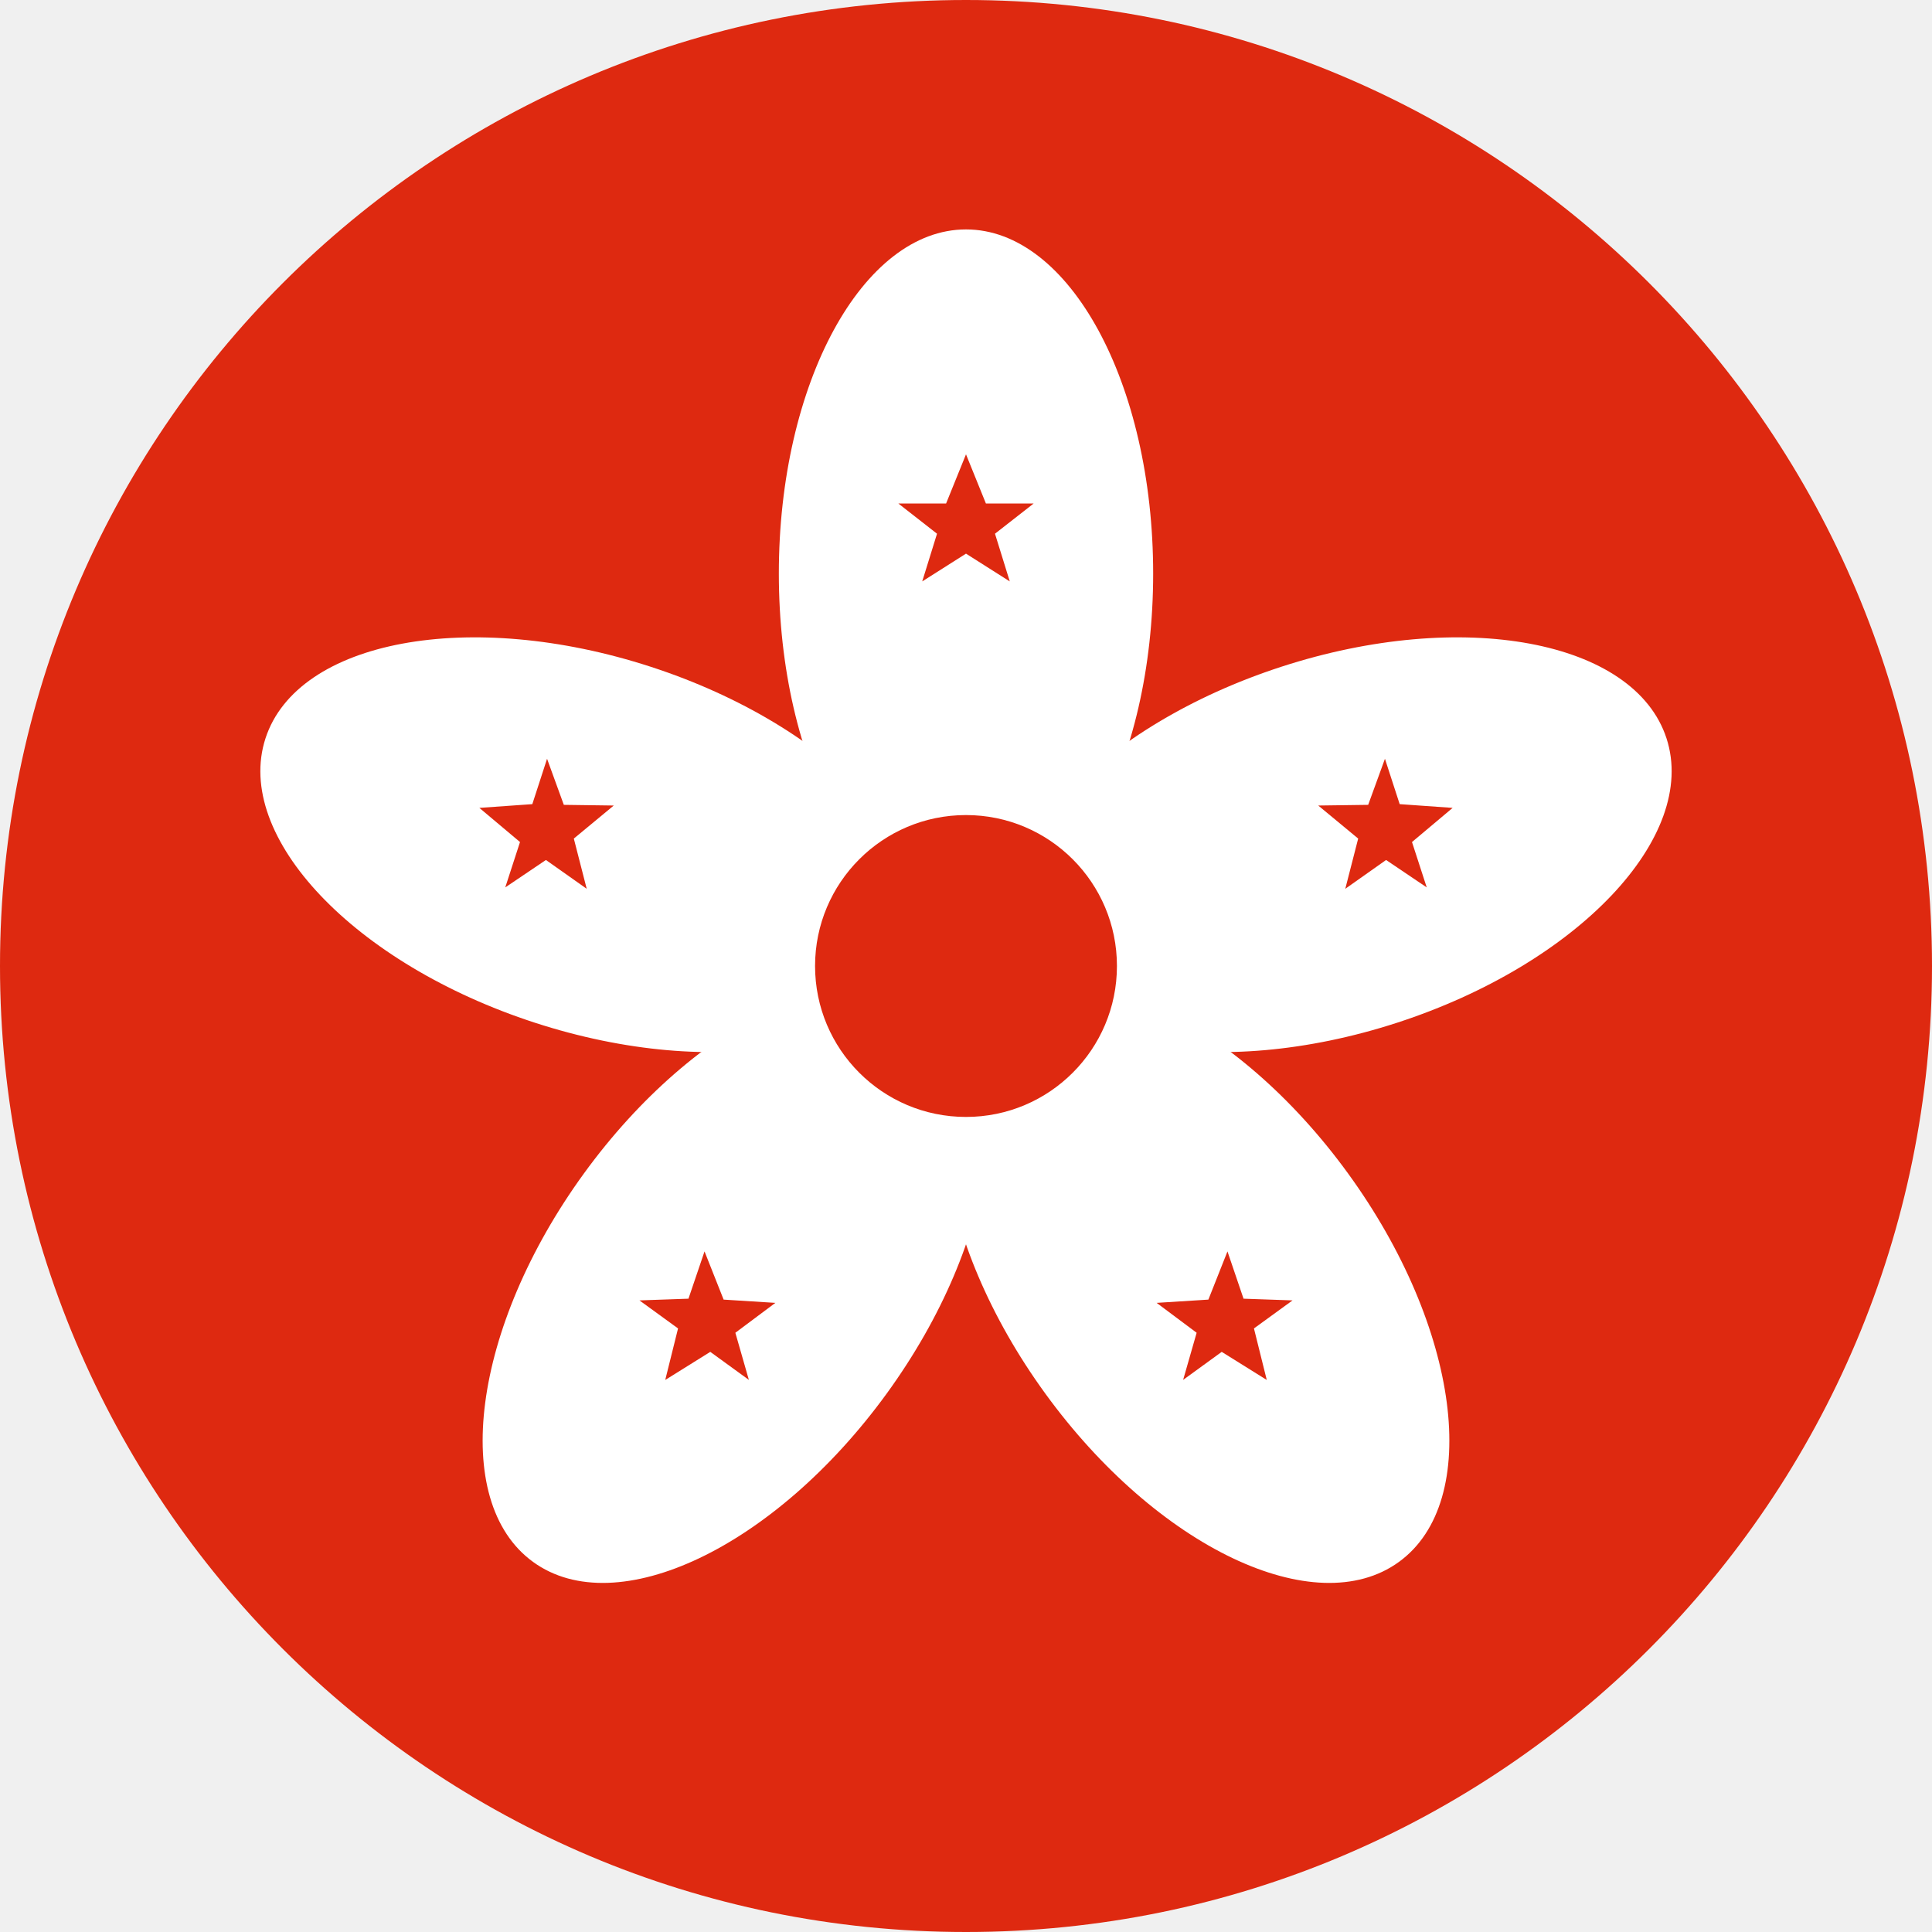
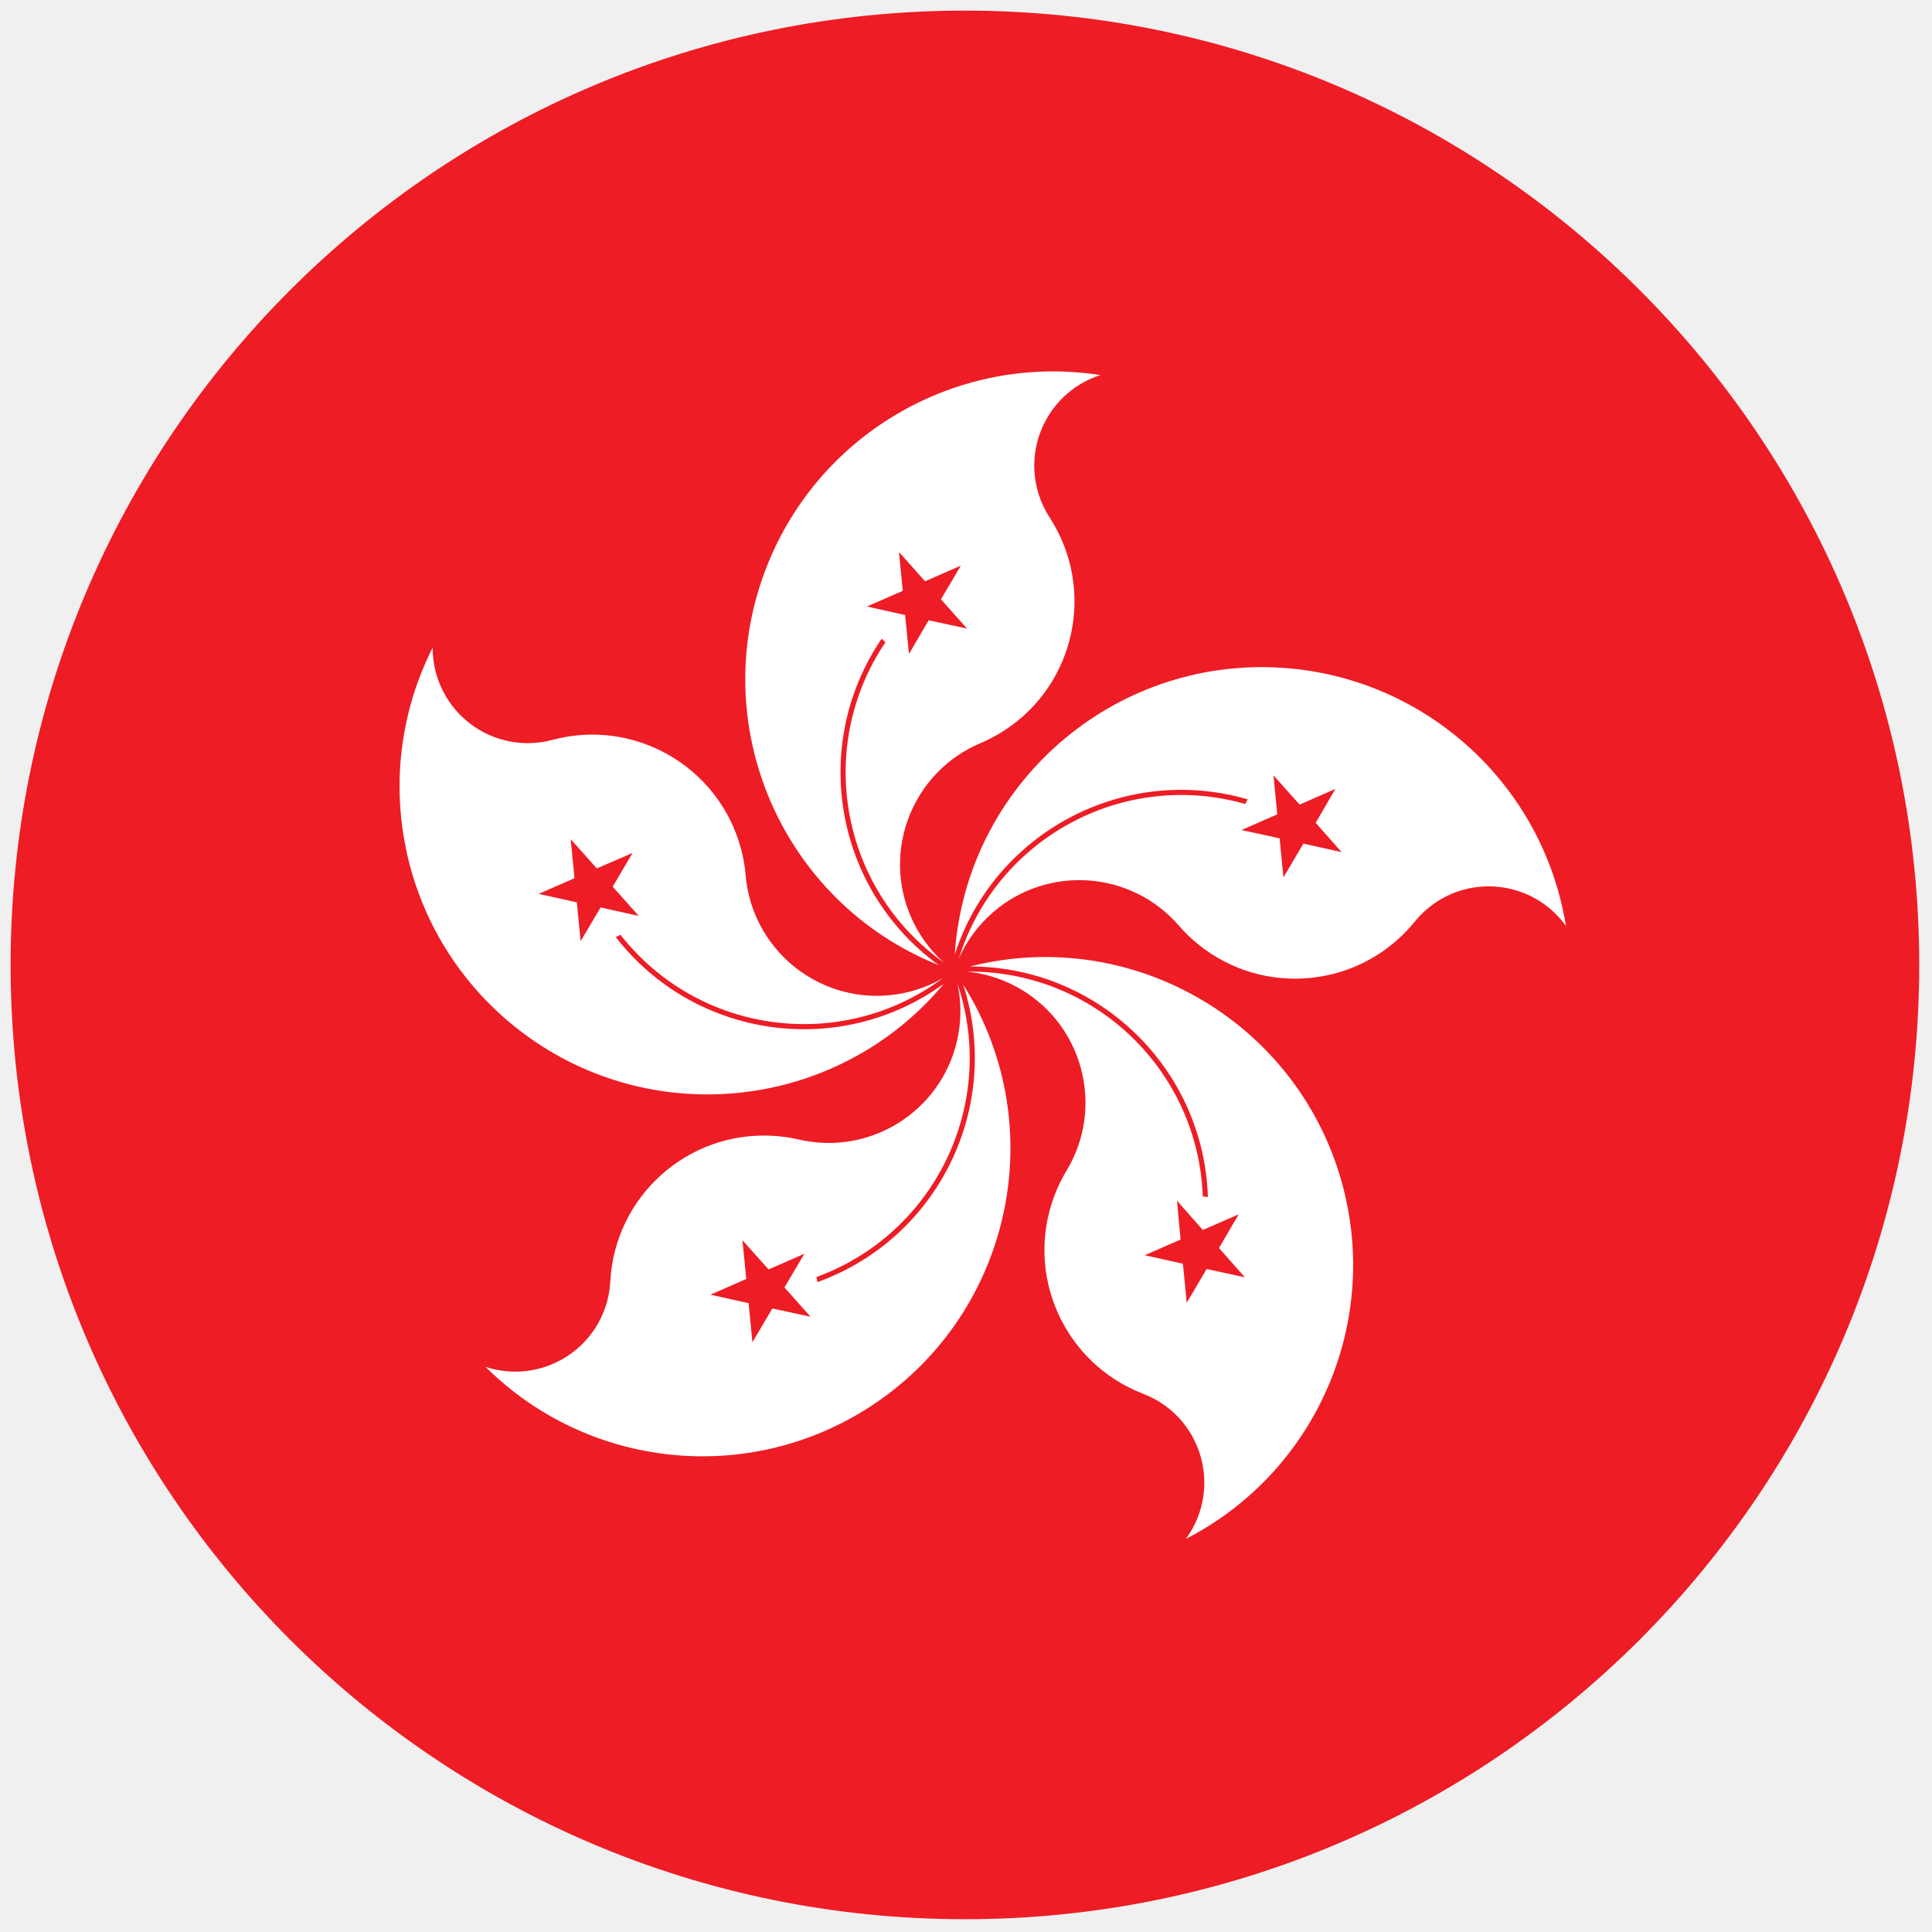
- <svg xmlns="http://www.w3.org/2000/svg" viewBox="0 0 64 64" role="img">
-   <defs>
-     <clipPath id="hk-circle">
-       <circle cx="32" cy="32" r="32" />
-     </clipPath>
-   </defs>
-   <g clip-path="url(#hk-circle)">
-     <rect width="64" height="64" fill="#DE2910" />
-     <g transform="translate(32 32)" fill="#fff">
-       <ellipse cx="0" cy="-13" rx="6.2" ry="11.4" />
-       <ellipse cx="0" cy="-13" rx="6.2" ry="11.4" transform="rotate(72)" />
-       <ellipse cx="0" cy="-13" rx="6.2" ry="11.4" transform="rotate(144)" />
-       <ellipse cx="0" cy="-13" rx="6.2" ry="11.4" transform="rotate(216)" />
-       <ellipse cx="0" cy="-13" rx="6.2" ry="11.4" transform="rotate(288)" />
-     </g>
-     <circle cx="32" cy="32" r="5" fill="#DE2910" />
-     <g transform="translate(32 32)" fill="#DE2910">
-       <path transform="translate(0 -14.6)" d="M0-2.35 0.66-0.72 2.24-0.72 0.96 0.28 1.45 1.86 0 0.94-1.45 1.86-0.96 0.28-2.24-0.72-0.66-0.72z" />
-       <path transform="rotate(72) translate(0 -14.6)" d="M0-2.35 0.66-0.72 2.24-0.72 0.96 0.28 1.45 1.86 0 0.94-1.45 1.86-0.96 0.28-2.24-0.72-0.66-0.72z" />
-       <path transform="rotate(144) translate(0 -14.6)" d="M0-2.35 0.66-0.72 2.24-0.72 0.96 0.28 1.45 1.86 0 0.94-1.45 1.86-0.96 0.28-2.24-0.72-0.66-0.72z" />
-       <path transform="rotate(216) translate(0 -14.6)" d="M0-2.35 0.66-0.72 2.24-0.72 0.96 0.28 1.45 1.86 0 0.94-1.45 1.86-0.96 0.28-2.24-0.72-0.66-0.72z" />
-       <path transform="rotate(288) translate(0 -14.6)" d="M0-2.35 0.66-0.72 2.24-0.72 0.96 0.28 1.45 1.86 0 0.94-1.45 1.86-0.96 0.28-2.24-0.72-0.66-0.72z" />
-     </g>
+ <svg xmlns="http://www.w3.org/2000/svg" version="1.1" width="256" height="256" viewBox="0 0 256 256" xml:space="preserve">
+   <g style="stroke: none; stroke-width: 0; stroke-dasharray: none; stroke-linecap: butt; stroke-linejoin: miter; stroke-miterlimit: 10; fill: none; fill-rule: nonzero; opacity: 1;" transform="translate(1.406593 1.406593) scale(2.81 2.81)">
+     <path d="M 45 0 L 45 0 C 20.147 0 0 20.147 0 45 v 0 c 0 24.853 20.147 45 45 45 h 0 c 24.853 0 45 -20.147 45 -45 v 0 C 90 20.147 69.853 0 45 0 z" style="stroke: none; stroke-width: 1; stroke-dasharray: none; stroke-linecap: butt; stroke-linejoin: miter; stroke-miterlimit: 10; fill: rgb(238,28,37); fill-rule: nonzero; opacity: 1;" transform=" matrix(1 0 0 1 0 0) " stroke-linecap="round" />
+     <path d="M 51.39 17.186 c -2.36 0.756 -3.661 3.281 -2.905 5.641 c 0.122 0.38 0.293 0.741 0.51 1.075 c 2.184 3.363 1.228 7.859 -2.135 10.042 c -0.357 0.232 -0.734 0.432 -1.126 0.598 c -3.16 1.336 -4.638 4.981 -3.302 8.141 c 0.354 0.837 0.888 1.587 1.563 2.195 c -4.856 -3.455 -6.073 -10.151 -2.743 -15.094 c -0.062 -0.053 -0.122 -0.109 -0.178 -0.168 c -3.406 5.017 -2.214 11.832 2.693 15.396 c -7.444 -2.982 -11.062 -11.433 -8.08 -18.877 C 38.2 19.861 44.711 16.15 51.39 17.186" style="stroke: none; stroke-width: 1; stroke-dasharray: none; stroke-linecap: butt; stroke-linejoin: miter; stroke-miterlimit: 10; fill: rgb(255,255,255); fill-rule: nonzero; opacity: 1;" transform=" matrix(1 0 0 1 0 0) " stroke-linecap="round" />
+     <path d="M 73.341 43.161 c -1.448 -2.011 -4.252 -2.468 -6.263 -1.02 c -0.323 0.233 -0.614 0.508 -0.865 0.817 c -2.523 3.116 -7.095 3.596 -10.211 1.073 c -0.331 -0.268 -0.638 -0.564 -0.916 -0.886 c -2.247 -2.592 -6.17 -2.872 -8.763 -0.624 c -0.687 0.596 -1.235 1.335 -1.605 2.165 c 1.785 -5.686 7.778 -8.912 13.507 -7.273 c 0.031 -0.076 0.067 -0.149 0.105 -0.222 c -5.824 -1.689 -11.937 1.551 -13.81 7.318 c 0.535 -8.001 7.455 -14.053 15.456 -13.518 C 66.721 31.444 72.262 36.489 73.341 43.161" style="stroke: none; stroke-width: 1; stroke-dasharray: none; stroke-linecap: butt; stroke-linejoin: miter; stroke-miterlimit: 10; fill: rgb(255,255,255); fill-rule: nonzero; opacity: 1;" transform=" matrix(1 0 0 1 0 0) " stroke-linecap="round" />
+     <path d="M 22.393 63.952 c 2.353 0.776 4.89 -0.503 5.666 -2.856 c 0.125 -0.378 0.199 -0.772 0.219 -1.17 c 0.21 -4.004 3.626 -7.08 7.63 -6.87 c 0.425 0.022 0.848 0.082 1.262 0.178 c 3.342 0.776 6.68 -1.304 7.456 -4.645 c 0.206 -0.886 0.214 -1.806 0.026 -2.695 c 1.898 5.649 -1.054 11.782 -6.653 13.823 c 0.019 0.08 0.034 0.16 0.045 0.241 c 5.705 -2.057 8.746 -8.271 6.871 -14.038 c 4.27 6.788 2.229 15.751 -4.559 20.021 C 34.637 69.541 27.189 68.716 22.393 63.952" style="stroke: none; stroke-width: 1; stroke-dasharray: none; stroke-linecap: butt; stroke-linejoin: miter; stroke-miterlimit: 10; fill: rgb(255,255,255); fill-rule: nonzero; opacity: 1;" transform=" matrix(1 0 0 1 0 0) " stroke-linecap="round" />
+     <path d="M 55.42 72.065 c 1.465 -1.998 1.033 -4.806 -0.966 -6.271 c -0.321 -0.236 -0.673 -0.427 -1.045 -0.57 c -3.743 -1.437 -5.613 -5.636 -4.176 -9.379 c 0.153 -0.397 0.34 -0.781 0.56 -1.145 c 1.771 -2.938 0.824 -6.756 -2.114 -8.527 c -0.779 -0.469 -1.651 -0.762 -2.555 -0.857 c 5.959 -0.059 10.88 4.643 11.091 10.599 c 0.082 0.007 0.163 0.017 0.243 0.031 c -0.194 -6.061 -5.164 -10.874 -11.228 -10.873 c 7.775 -1.963 15.669 2.748 17.633 10.523 C 64.518 62.148 61.432 68.976 55.42 72.065" style="stroke: none; stroke-width: 1; stroke-dasharray: none; stroke-linecap: butt; stroke-linejoin: miter; stroke-miterlimit: 10; fill: rgb(255,255,255); fill-rule: nonzero; opacity: 1;" transform=" matrix(1 0 0 1 0 0) " stroke-linecap="round" />
+     <path d="M 19.903 30.036 c -0.011 2.478 1.989 4.495 4.467 4.506 c 0.399 0.002 0.796 -0.05 1.18 -0.153 c 3.873 -1.038 7.854 1.261 8.891 5.134 c 0.11 0.411 0.184 0.831 0.221 1.256 c 0.294 3.418 3.304 5.95 6.722 5.656 c 0.906 -0.078 1.784 -0.354 2.571 -0.808 c -4.786 3.551 -11.531 2.639 -15.203 -2.055 c -0.07 0.043 -0.142 0.082 -0.215 0.117 c 3.719 4.79 10.569 5.762 15.474 2.197 c -5.136 6.158 -14.292 6.987 -20.45 1.851 C 18.371 43.406 16.854 36.068 19.903 30.036" style="stroke: none; stroke-width: 1; stroke-dasharray: none; stroke-linecap: butt; stroke-linejoin: miter; stroke-miterlimit: 10; fill: rgb(255,255,255); fill-rule: nonzero; opacity: 1;" transform=" matrix(1 0 0 1 0 0) " stroke-linecap="round" />
+     <polygon points="43.87,27.76 44.81,26.17 43.12,26.91 41.89,25.53 42.07,27.36 40.38,28.1 42.18,28.5 42.36,30.34 43.29,28.75 45.1,29.14 " style="stroke: none; stroke-width: 1; stroke-dasharray: none; stroke-linecap: butt; stroke-linejoin: miter; stroke-miterlimit: 10; fill: rgb(238,28,37); fill-rule: nonzero; opacity: 1;" transform="  matrix(1 0 0 1 0 0) " />
+     <polygon points="60.96,39.28 62.76,39.68 61.54,38.3 62.47,36.7 60.78,37.44 59.55,36.06 59.73,37.9 58.04,38.64 59.84,39.03 60.02,40.87 " style="stroke: none; stroke-width: 1; stroke-dasharray: none; stroke-linecap: butt; stroke-linejoin: miter; stroke-miterlimit: 10; fill: rgb(238,28,37); fill-rule: nonzero; opacity: 1;" transform="  matrix(1 0 0 1 0 0) " />
+     <polygon points="36.49,60.21 37.43,58.62 35.74,59.36 34.51,57.98 34.69,59.81 33,60.55 34.8,60.95 34.98,62.79 35.92,61.2 37.72,61.59 " style="stroke: none; stroke-width: 1; stroke-dasharray: none; stroke-linecap: butt; stroke-linejoin: miter; stroke-miterlimit: 10; fill: rgb(238,28,37); fill-rule: nonzero; opacity: 1;" transform="  matrix(1 0 0 1 0 0) " />
+     <polygon points="56.98,58.35 57.91,56.76 56.22,57.5 55,56.12 55.17,57.95 53.48,58.69 55.28,59.09 55.46,60.93 56.4,59.34 58.2,59.73 " style="stroke: none; stroke-width: 1; stroke-dasharray: none; stroke-linecap: butt; stroke-linejoin: miter; stroke-miterlimit: 10; fill: rgb(238,28,37); fill-rule: nonzero; opacity: 1;" transform="  matrix(1 0 0 1 0 0) " />
+     <polygon points="28.39,41.31 29.33,39.72 27.64,40.45 26.41,39.07 26.59,40.91 24.9,41.65 26.7,42.05 26.88,43.88 27.82,42.29 29.62,42.69 " style="stroke: none; stroke-width: 1; stroke-dasharray: none; stroke-linecap: butt; stroke-linejoin: miter; stroke-miterlimit: 10; fill: rgb(238,28,37); fill-rule: nonzero; opacity: 1;" transform="  matrix(1 0 0 1 0 0) " />
  </g>
</svg>
